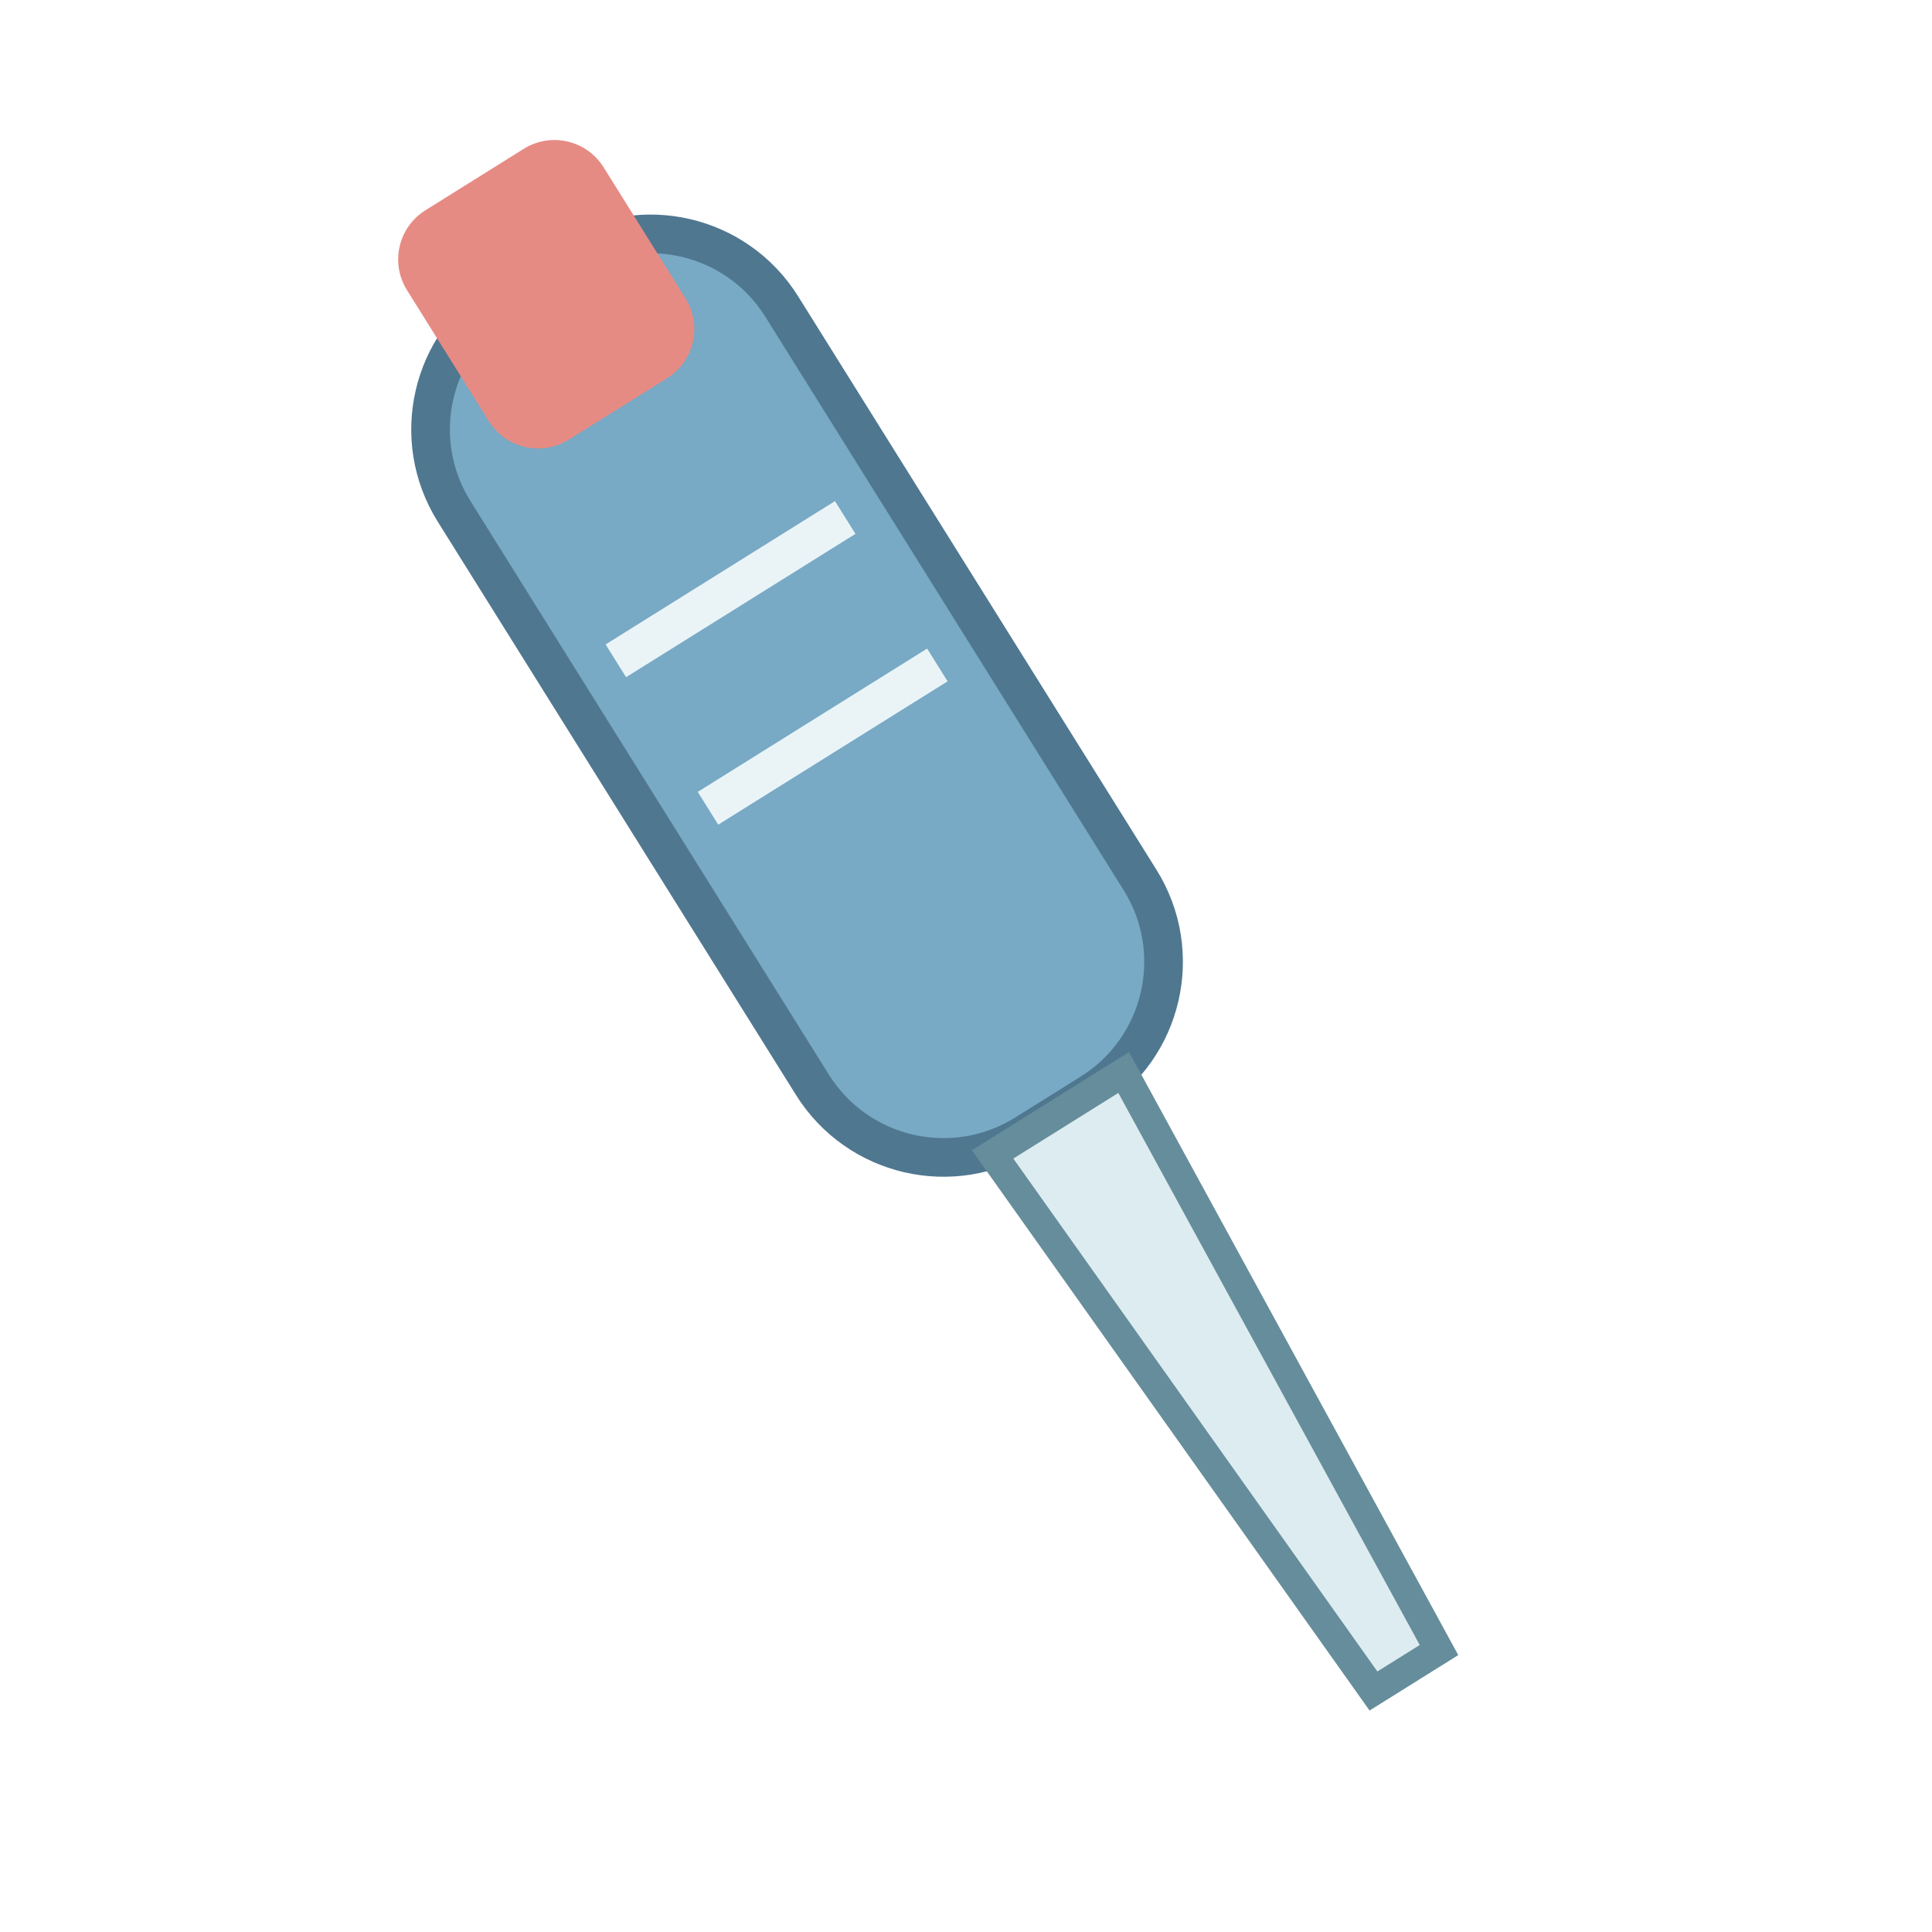
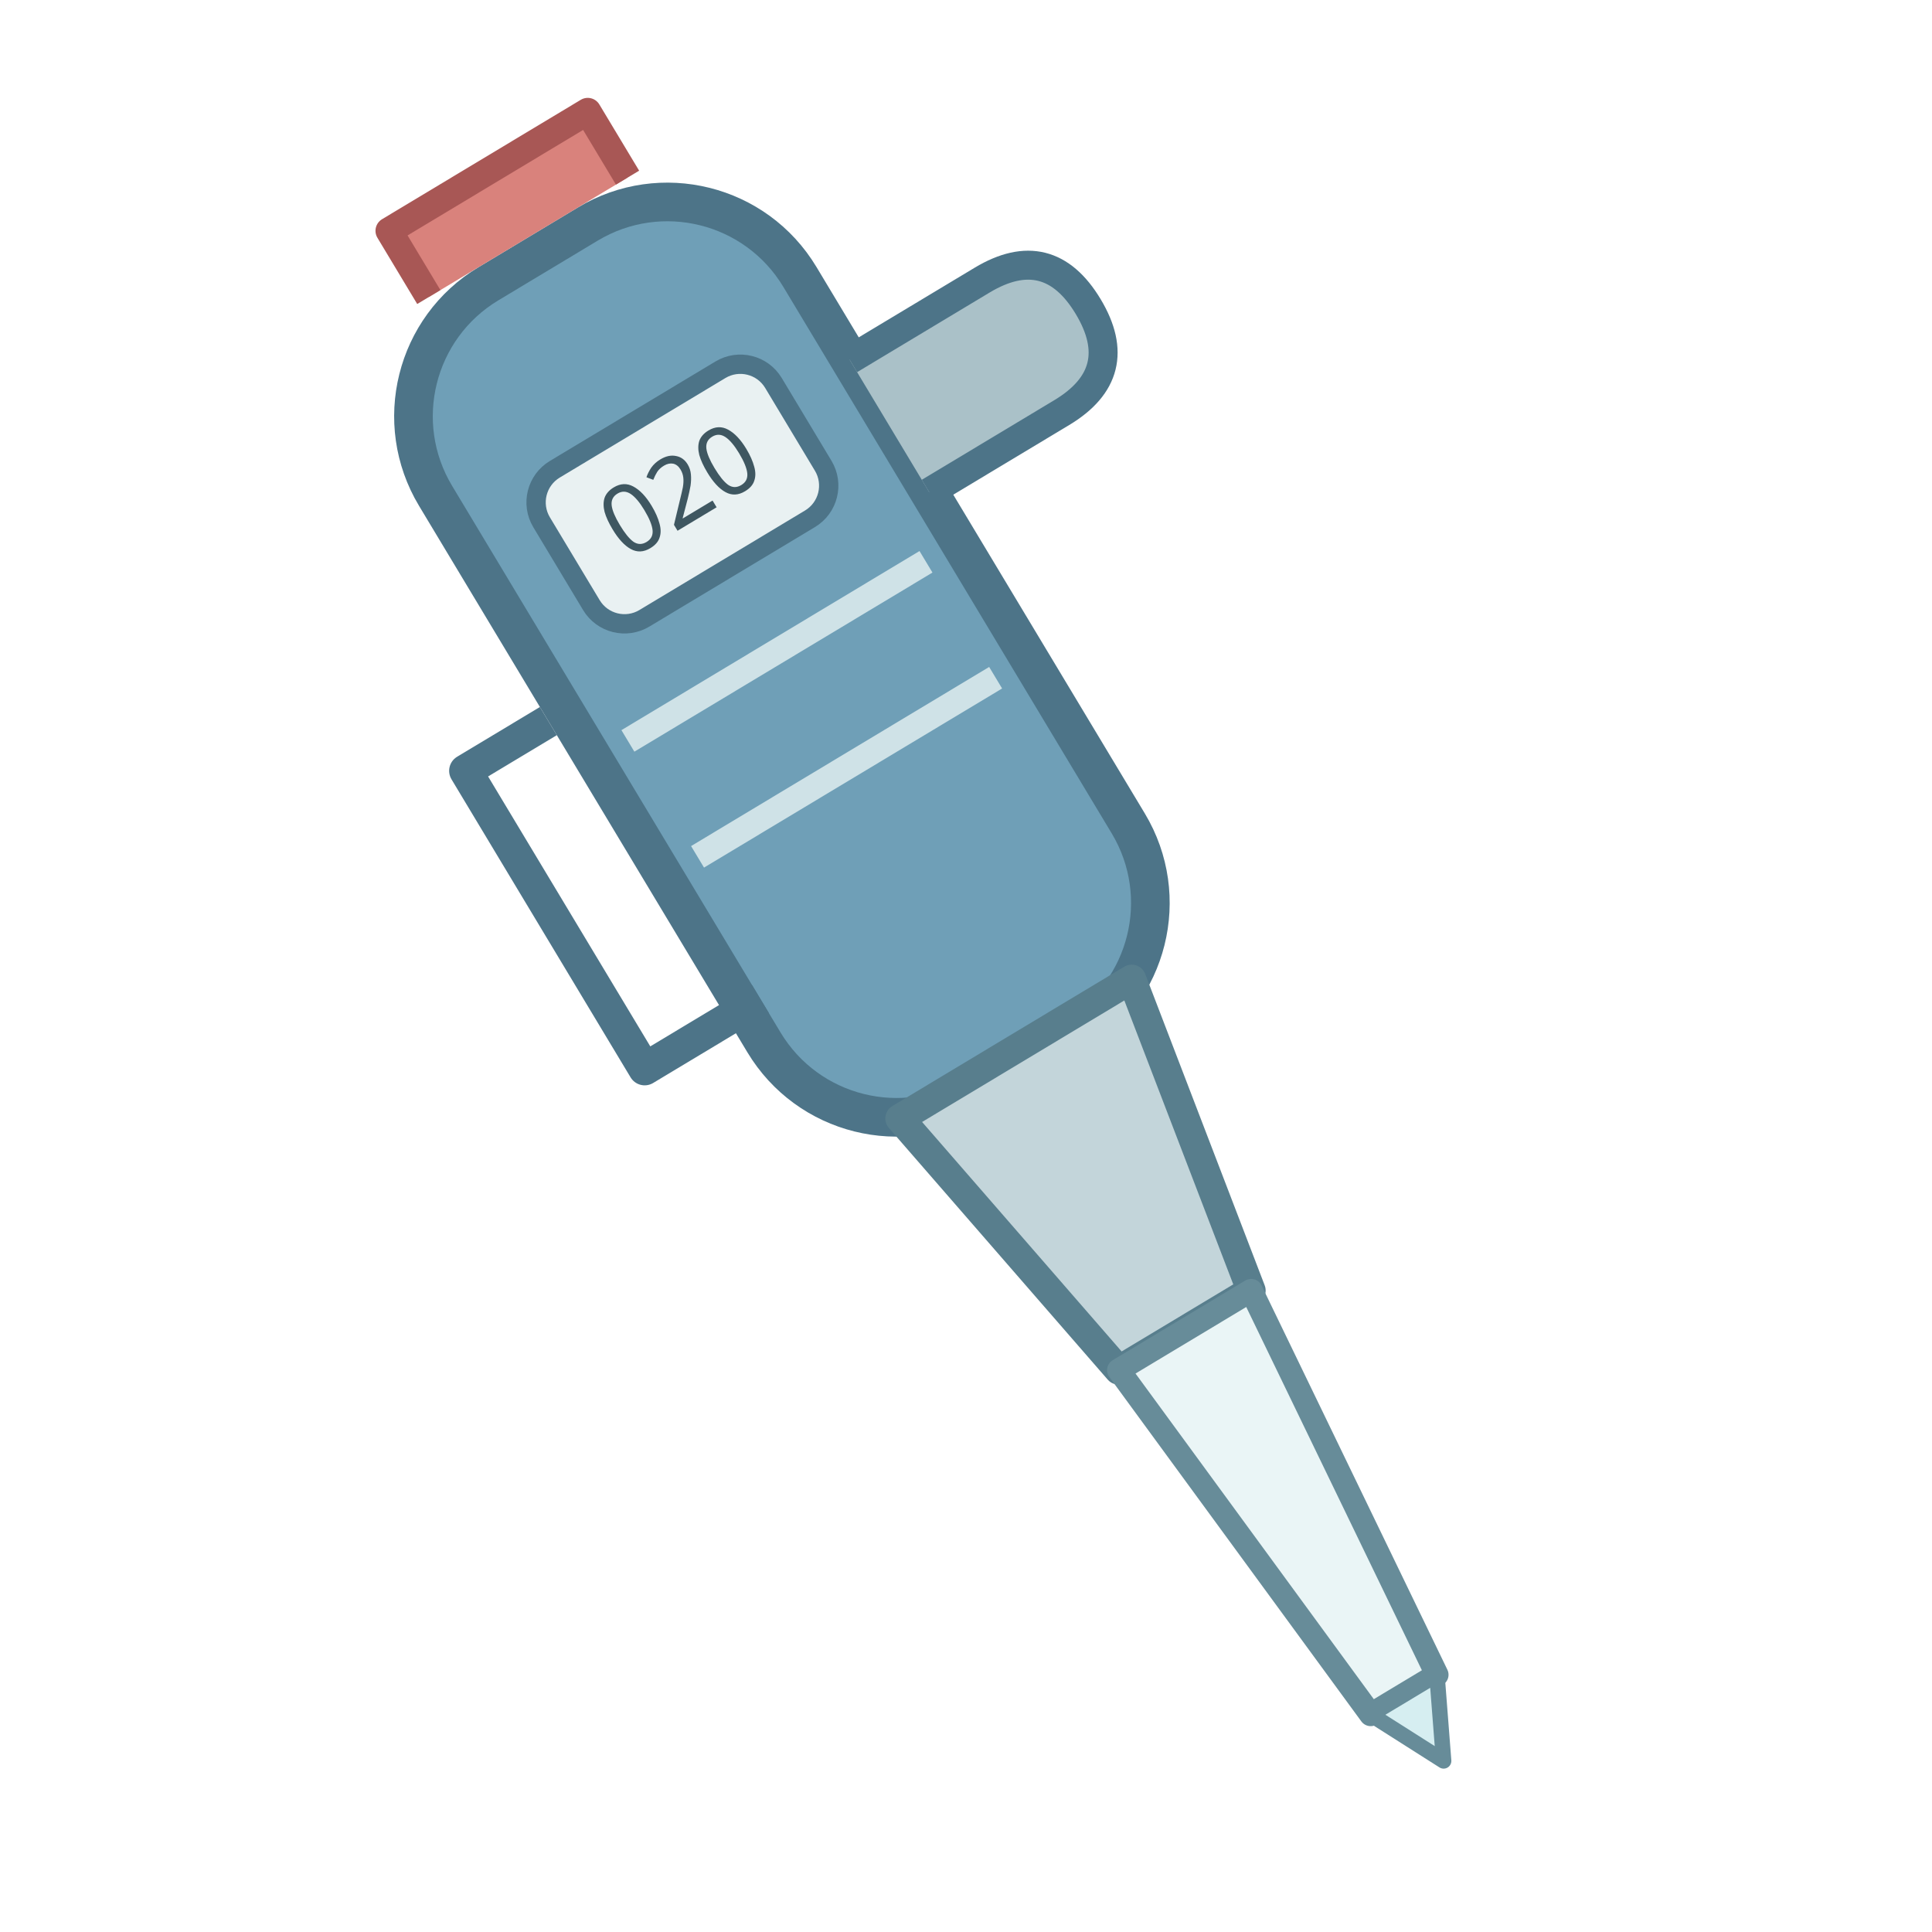
<svg xmlns="http://www.w3.org/2000/svg" viewBox="0 0 100 100" role="img" aria-labelledby="title desc">
-   <g transform="rotate(-32 50 50)">
-     <rect x="40" y="8" width="20" height="51" rx="8" fill="#78A9C5" stroke="#4F7790" stroke-width="2" />
-     <rect x="44" y="2" width="12" height="14" rx="3" fill="#E68B83" />
-     <path d="M46 59h8l-2 34h-4z" fill="#DDECF0" stroke="#668D9B" stroke-width="1.5" />
-     <path d="M43 27h14M43 36h14" stroke="#EAF4F7" stroke-width="2" />
+   <g transform="rotate(-31 50 50)" stroke-linejoin="round">
+     <rect x="39" y="7" width="22" height="49" rx="8" fill="#6F9FB7" stroke="#4D7488" stroke-width="2" />
+     <path d="M44 6V2h12v4" fill="#D9827C" stroke="#A85755" stroke-width="1.4" />
+     <rect x="43" y="17" width="14" height="9" rx="2" fill="#E9F1F2" stroke="#4D7488" />
+     <text x="50" y="23" text-anchor="middle" font-family="sans-serif" font-size="5" fill="#3F5761">020</text>
+     <path d="M41 31h18M41 38h18" stroke="#CFE2E7" stroke-width="1.3" />
+     <path d="M61 20h8q4 0 4 4t-4 4h-8" fill="#AAC1C8" stroke="#4D7488" stroke-width="1.5" />
+     <path d="M43 55h14l-3 17h-8z" fill="#C3D5DA" stroke="#587E8D" stroke-width="1.5" />
+     <path d="M46 72h8l-2 22h-4z" fill="#EAF5F6" stroke="#678C99" stroke-width="1.2" />
+     <path d="M48 94h4l-2 4z" fill="#D6EEF1" stroke="#678C99" stroke-width=".8" />
+     <path d="M38 28h-5v18h7" fill="none" stroke="#4D7488" stroke-width="1.7" />
  </g>
</svg>
